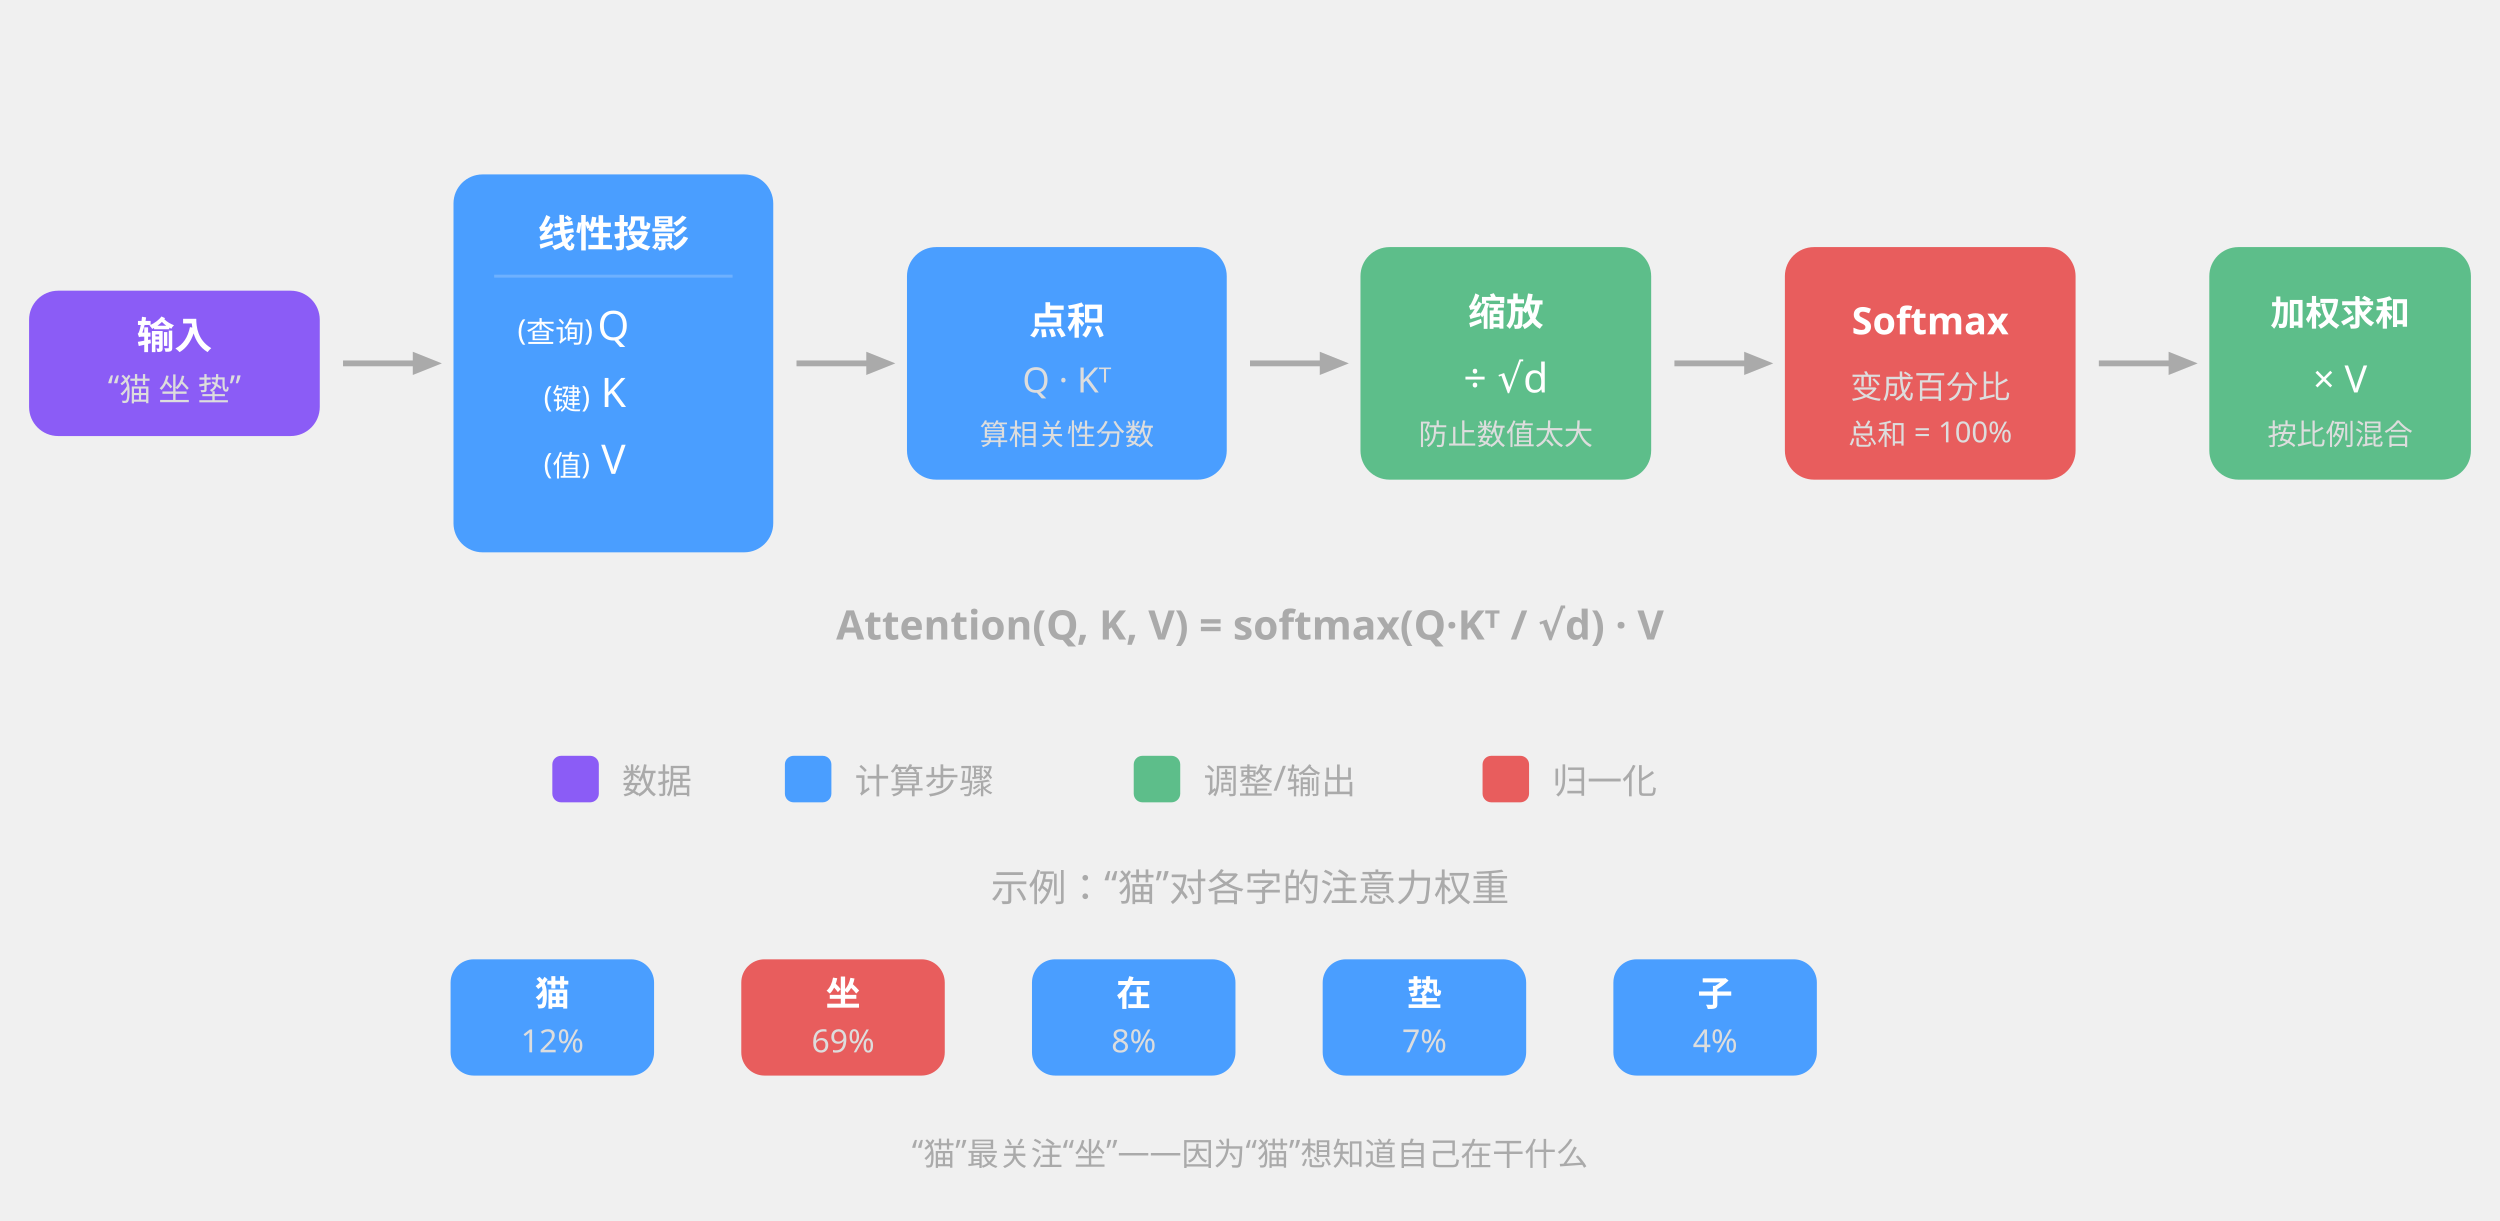
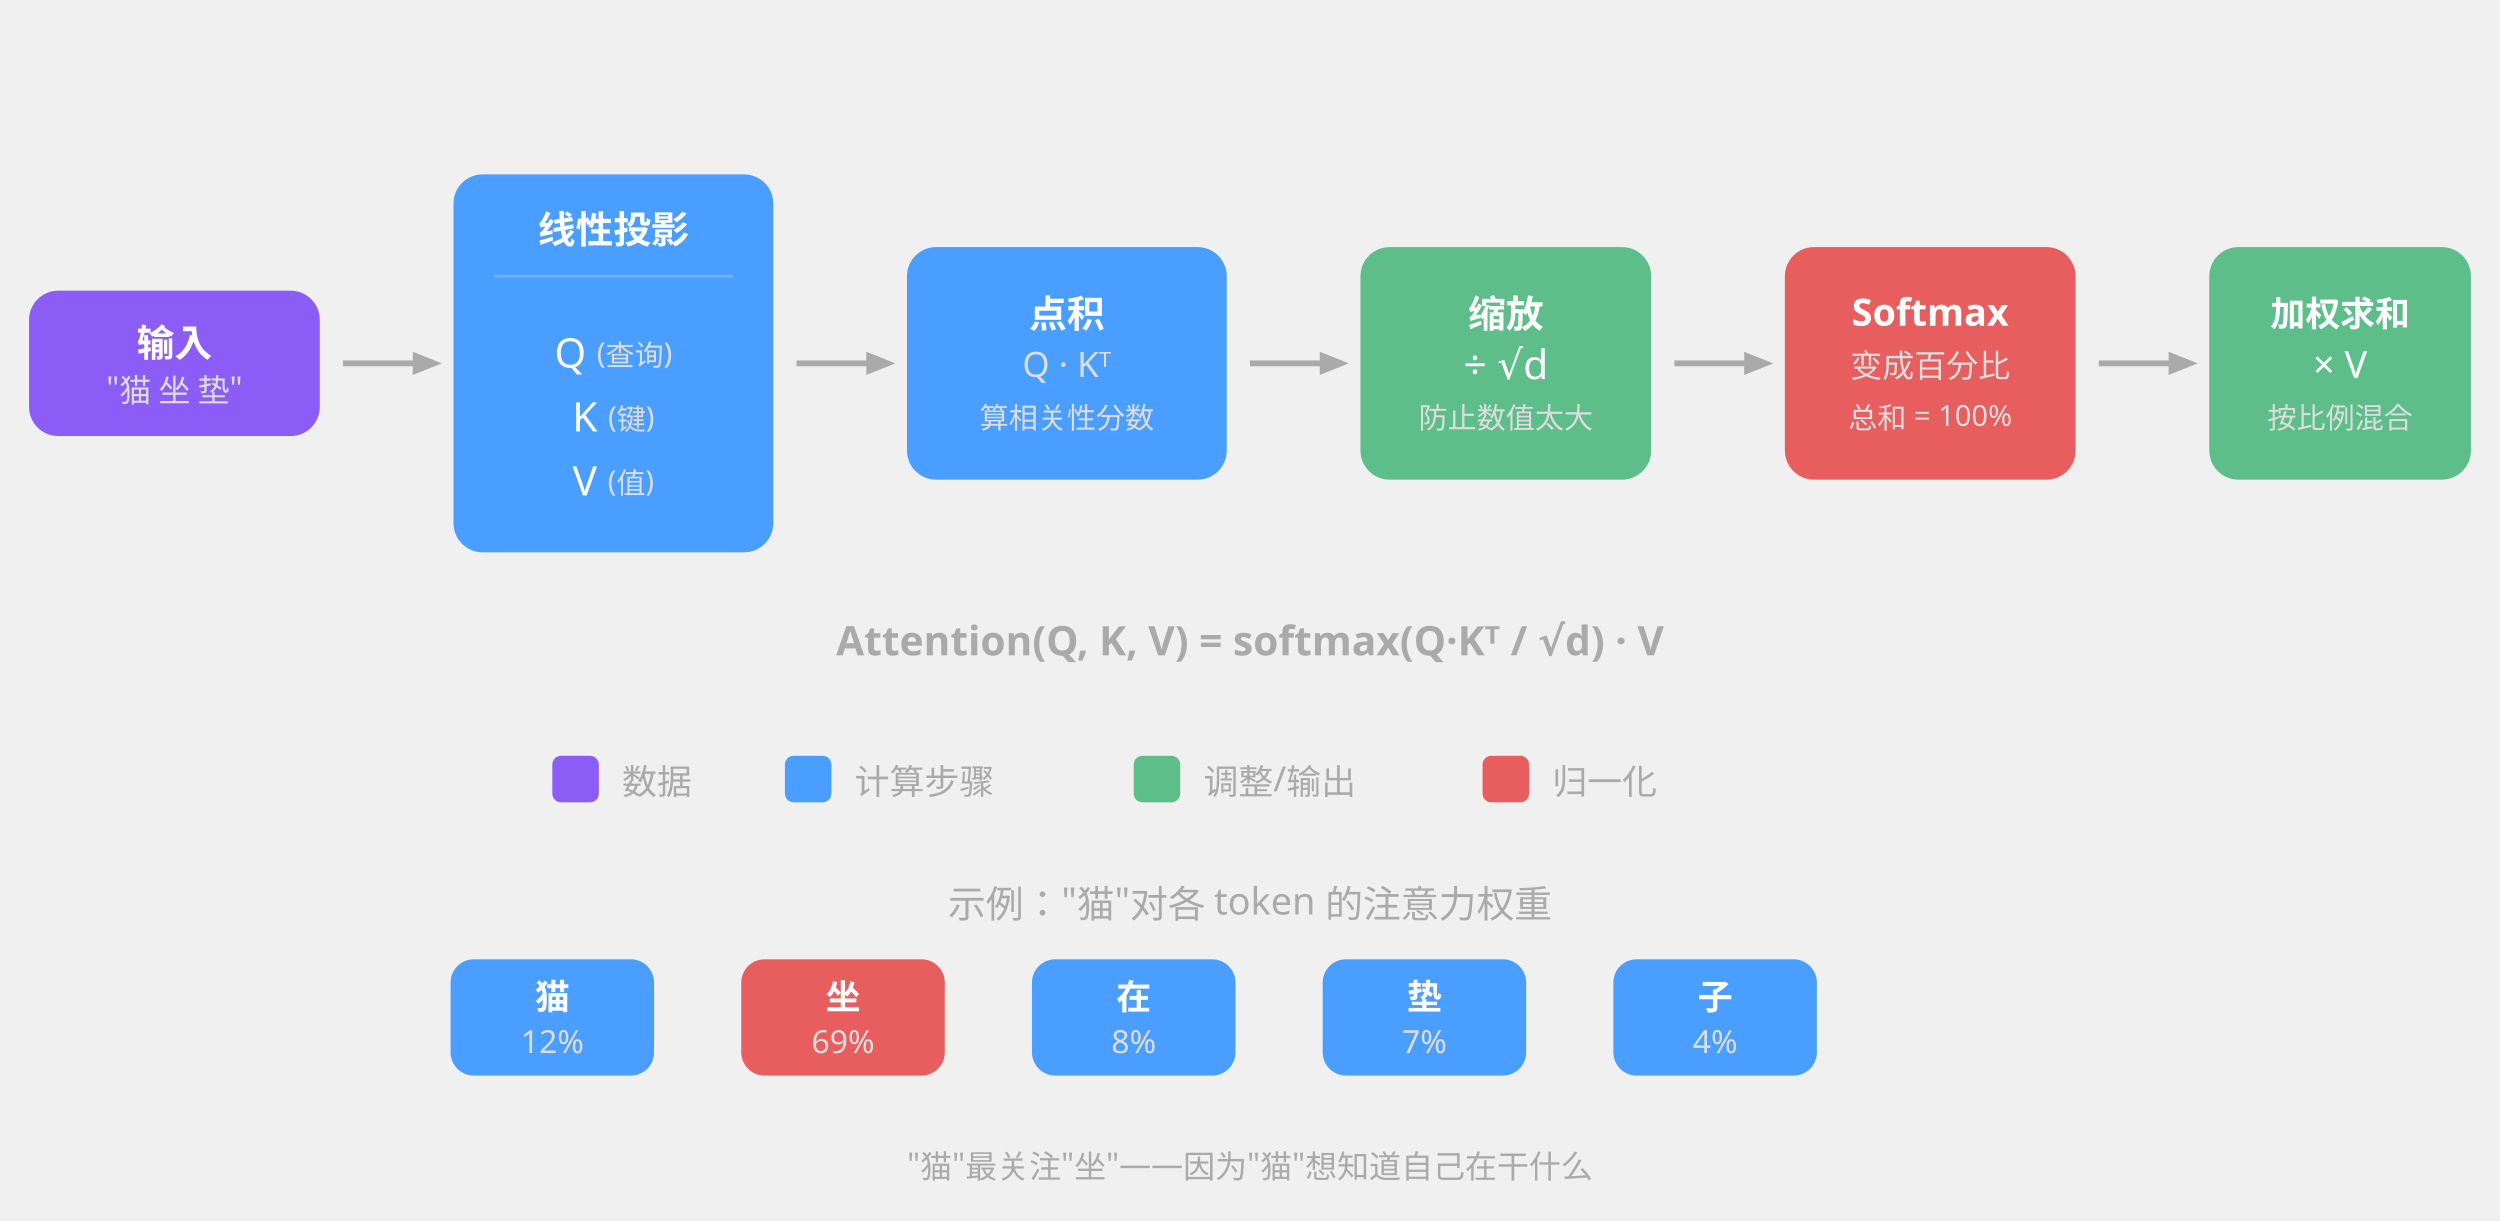
<svg xmlns="http://www.w3.org/2000/svg" viewBox="0 0 860 420" font-family="sans-serif">
  <defs>
    <marker id="a" markerWidth="10" markerHeight="8" refX="6" refY="4" orient="auto" markerUnits="userSpaceOnUse">
      <path d="M0,0 L10,4 L0,8 Z" fill="#aaa" />
    </marker>
  </defs>
  <rect x="10" y="100" width="100" height="50" rx="10" fill="#8b5cf6" />
-   <text x="60" y="120" text-anchor="middle" fill="#fff" font-size="13" font-weight="bold">输入</text>
-   <text x="60" y="137" text-anchor="middle" fill="#ddd" font-size="11">“猫 坐 垫”</text>
+   <text x="60" y="117" text-anchor="middle" dominant-baseline="central" fill="#fff" font-size="13" font-weight="bold">输入</text>
+   <text x="60" y="133" text-anchor="middle" dominant-baseline="central" fill="#ddd" font-size="11">"猫 坐 垫"</text>
  <line x1="118" y1="125" x2="148" y2="125" stroke="#aaa" stroke-width="2" marker-end="url(#a)" />
  <rect x="156" y="60" width="110" height="130" rx="10" fill="#4a9eff" />
-   <text x="211" y="85" text-anchor="middle" fill="#fff" font-size="13" font-weight="bold">线性投影</text>
+   <text x="211" y="78" text-anchor="middle" dominant-baseline="central" fill="#fff" font-size="13" font-weight="bold">线性投影</text>
  <line x1="170" y1="95" x2="252" y2="95" stroke="rgba(255,255,255,0.2)" stroke-width="1" />
-   <text x="211" y="117" text-anchor="middle" fill="#fff" font-size="14">Q</text>
-   <text x="211" y="117" text-anchor="middle" fill="#fff" font-size="10" dx="-20">(查询)</text>
-   <text x="211" y="140" text-anchor="middle" fill="#fff" font-size="14">K</text>
-   <text x="211" y="140" text-anchor="middle" fill="#fff" font-size="10" dx="-16">(键)</text>
-   <text x="211" y="163" text-anchor="middle" fill="#fff" font-size="14">V</text>
-   <text x="211" y="163" text-anchor="middle" fill="#fff" font-size="10" dx="-16">(值)</text>
+   <text x="211" y="121" text-anchor="middle" dominant-baseline="central" fill="#fff" font-size="14">Q <tspan font-size="10" fill="#ddd">(查询)</tspan>
+   </text>
+   <text x="211" y="143" text-anchor="middle" dominant-baseline="central" fill="#fff" font-size="14">K <tspan font-size="10" fill="#ddd">(键)</tspan>
+   </text>
+   <text x="211" y="165" text-anchor="middle" dominant-baseline="central" fill="#fff" font-size="14">V <tspan font-size="10" fill="#ddd">(值)</tspan>
+   </text>
  <line x1="274" y1="125" x2="304" y2="125" stroke="#aaa" stroke-width="2" marker-end="url(#a)" />
  <rect x="312" y="85" width="110" height="80" rx="10" fill="#4a9eff" />
-   <text x="367" y="115" text-anchor="middle" fill="#fff" font-size="13" font-weight="bold">点积</text>
-   <text x="367" y="135" text-anchor="middle" fill="#ddd" font-size="12">Q · Kᵀ</text>
-   <text x="367" y="153" text-anchor="middle" fill="#ddd" font-size="10">算相关性分数</text>
+   <text x="367" y="107" text-anchor="middle" dominant-baseline="central" fill="#fff" font-size="13" font-weight="bold">点积</text>
+   <text x="367" y="125" text-anchor="middle" dominant-baseline="central" fill="#ddd" font-size="12">Q · Kᵀ</text>
+   <text x="367" y="143" text-anchor="middle" dominant-baseline="central" fill="#ddd" font-size="10">算相关性分数</text>
  <line x1="430" y1="125" x2="460" y2="125" stroke="#aaa" stroke-width="2" marker-end="url(#a)" />
  <rect x="468" y="85" width="100" height="80" rx="10" fill="#5dbe8a" />
-   <text x="518" y="112" text-anchor="middle" fill="#fff" font-size="13" font-weight="bold">缩放</text>
-   <text x="518" y="135" text-anchor="middle" fill="#fff" font-size="14">÷ √d</text>
-   <text x="518" y="153" text-anchor="middle" fill="#ddd" font-size="10">防止数值太大</text>
+   <text x="518" y="107" text-anchor="middle" dominant-baseline="central" fill="#fff" font-size="13" font-weight="bold">缩放</text>
+   <text x="518" y="125" text-anchor="middle" dominant-baseline="central" fill="#fff" font-size="14">÷ √d</text>
+   <text x="518" y="143" text-anchor="middle" dominant-baseline="central" fill="#ddd" font-size="10">防止数值太大</text>
  <line x1="576" y1="125" x2="606" y2="125" stroke="#aaa" stroke-width="2" marker-end="url(#a)" />
  <rect x="614" y="85" width="100" height="80" rx="10" fill="#e85d5d" />
-   <text x="664" y="115" text-anchor="middle" fill="#fff" font-size="13" font-weight="bold">Softmax</text>
-   <text x="664" y="137" text-anchor="middle" fill="#ddd" font-size="11">变成百分比</text>
-   <text x="664" y="153" text-anchor="middle" fill="#ddd" font-size="10">总和 = 100%</text>
+   <text x="664" y="107" text-anchor="middle" dominant-baseline="central" fill="#fff" font-size="13" font-weight="bold">Softmax</text>
+   <text x="664" y="125" text-anchor="middle" dominant-baseline="central" fill="#ddd" font-size="11">变成百分比</text>
+   <text x="664" y="143" text-anchor="middle" dominant-baseline="central" fill="#ddd" font-size="10">总和 = 100%</text>
  <line x1="722" y1="125" x2="752" y2="125" stroke="#aaa" stroke-width="2" marker-end="url(#a)" />
  <rect x="760" y="85" width="90" height="80" rx="10" fill="#5dbe8a" />
-   <text x="805" y="112" text-anchor="middle" fill="#fff" font-size="12" font-weight="bold">加权求和</text>
-   <text x="805" y="135" text-anchor="middle" fill="#fff" font-size="13">× V</text>
-   <text x="805" y="153" text-anchor="middle" fill="#ddd" font-size="10">按比例混合</text>
-   <text x="430" y="220" text-anchor="middle" fill="#aaa" font-size="14" font-weight="bold">Attention(Q, K, V) = softmax(Q·Kᵀ / √d) · V</text>
+   <text x="805" y="107" text-anchor="middle" dominant-baseline="central" fill="#fff" font-size="12" font-weight="bold">加权求和</text>
+   <text x="805" y="125" text-anchor="middle" dominant-baseline="central" fill="#fff" font-size="13">× V</text>
+   <text x="805" y="143" text-anchor="middle" dominant-baseline="central" fill="#ddd" font-size="10">按比例混合</text>
+   <text x="430" y="220" text-anchor="middle" dominant-baseline="central" fill="#aaa" font-size="14" font-weight="bold">Attention(Q, K, V) = softmax(Q·Kᵀ / √d) · V</text>
  <rect x="190" y="260" width="16" height="16" rx="3" fill="#8b5cf6" />
-   <text x="214" y="273" fill="#aaa" font-size="12">数据</text>
+   <text x="214" y="268" dominant-baseline="central" fill="#aaa" font-size="12">数据</text>
  <rect x="270" y="260" width="16" height="16" rx="3" fill="#4a9eff" />
-   <text x="294" y="273" fill="#aaa" font-size="12">计算步骤</text>
+   <text x="294" y="268" dominant-baseline="central" fill="#aaa" font-size="12">计算步骤</text>
  <rect x="390" y="260" width="16" height="16" rx="3" fill="#5dbe8a" />
-   <text x="414" y="273" fill="#aaa" font-size="12">调整/输出</text>
+   <text x="414" y="268" dominant-baseline="central" fill="#aaa" font-size="12">调整/输出</text>
  <rect x="510" y="260" width="16" height="16" rx="3" fill="#e85d5d" />
-   <text x="534" y="273" fill="#aaa" font-size="12">归一化</text>
-   <text x="430" y="310" text-anchor="middle" fill="#aaa" font-size="13">示例：“猫”对各字的注意力权重</text>
+   <text x="534" y="268" dominant-baseline="central" fill="#aaa" font-size="12">归一化</text>
+   <text x="430" y="310" text-anchor="middle" dominant-baseline="central" fill="#aaa" font-size="13">示例："猫"对各 token 的注意力权重</text>
  <rect x="155" y="330" width="70" height="40" rx="8" fill="#4a9eff" />
-   <text x="190" y="346" text-anchor="middle" fill="#fff" font-size="12" font-weight="bold">猫</text>
-   <text x="190" y="362" text-anchor="middle" fill="#ddd" font-size="11">12%</text>
+   <text x="190" y="342" text-anchor="middle" dominant-baseline="central" fill="#fff" font-size="12" font-weight="bold">猫</text>
+   <text x="190" y="358" text-anchor="middle" dominant-baseline="central" fill="#ddd" font-size="11">12%</text>
  <rect x="255" y="330" width="70" height="40" rx="8" fill="#e85d5d" />
-   <text x="290" y="346" text-anchor="middle" fill="#fff" font-size="12" font-weight="bold">坐</text>
-   <text x="290" y="362" text-anchor="middle" fill="#ddd" font-size="11">69%</text>
+   <text x="290" y="342" text-anchor="middle" dominant-baseline="central" fill="#fff" font-size="12" font-weight="bold">坐</text>
+   <text x="290" y="358" text-anchor="middle" dominant-baseline="central" fill="#ddd" font-size="11">69%</text>
  <rect x="355" y="330" width="70" height="40" rx="8" fill="#4a9eff" />
-   <text x="390" y="346" text-anchor="middle" fill="#fff" font-size="12" font-weight="bold">在</text>
-   <text x="390" y="362" text-anchor="middle" fill="#ddd" font-size="11">8%</text>
+   <text x="390" y="342" text-anchor="middle" dominant-baseline="central" fill="#fff" font-size="12" font-weight="bold">在</text>
+   <text x="390" y="358" text-anchor="middle" dominant-baseline="central" fill="#ddd" font-size="11">8%</text>
  <rect x="455" y="330" width="70" height="40" rx="8" fill="#4a9eff" />
-   <text x="490" y="346" text-anchor="middle" fill="#fff" font-size="12" font-weight="bold">垫</text>
-   <text x="490" y="362" text-anchor="middle" fill="#ddd" font-size="11">7%</text>
+   <text x="490" y="342" text-anchor="middle" dominant-baseline="central" fill="#fff" font-size="12" font-weight="bold">垫</text>
+   <text x="490" y="358" text-anchor="middle" dominant-baseline="central" fill="#ddd" font-size="11">7%</text>
  <rect x="555" y="330" width="70" height="40" rx="8" fill="#4a9eff" />
-   <text x="590" y="346" text-anchor="middle" fill="#fff" font-size="12" font-weight="bold">子</text>
-   <text x="590" y="362" text-anchor="middle" fill="#ddd" font-size="11">4%</text>
-   <text x="430" y="400" text-anchor="middle" fill="#aaa" font-size="11">“猫”最关注“坐”——因为“猫”想知道自己在干什么</text>
+   <text x="590" y="342" text-anchor="middle" dominant-baseline="central" fill="#fff" font-size="12" font-weight="bold">子</text>
+   <text x="590" y="358" text-anchor="middle" dominant-baseline="central" fill="#ddd" font-size="11">4%</text>
+   <text x="430" y="400" text-anchor="middle" dominant-baseline="central" fill="#aaa" font-size="11">"猫"最关注"坐"——因为"猫"想知道自己在干什么</text>
</svg>
